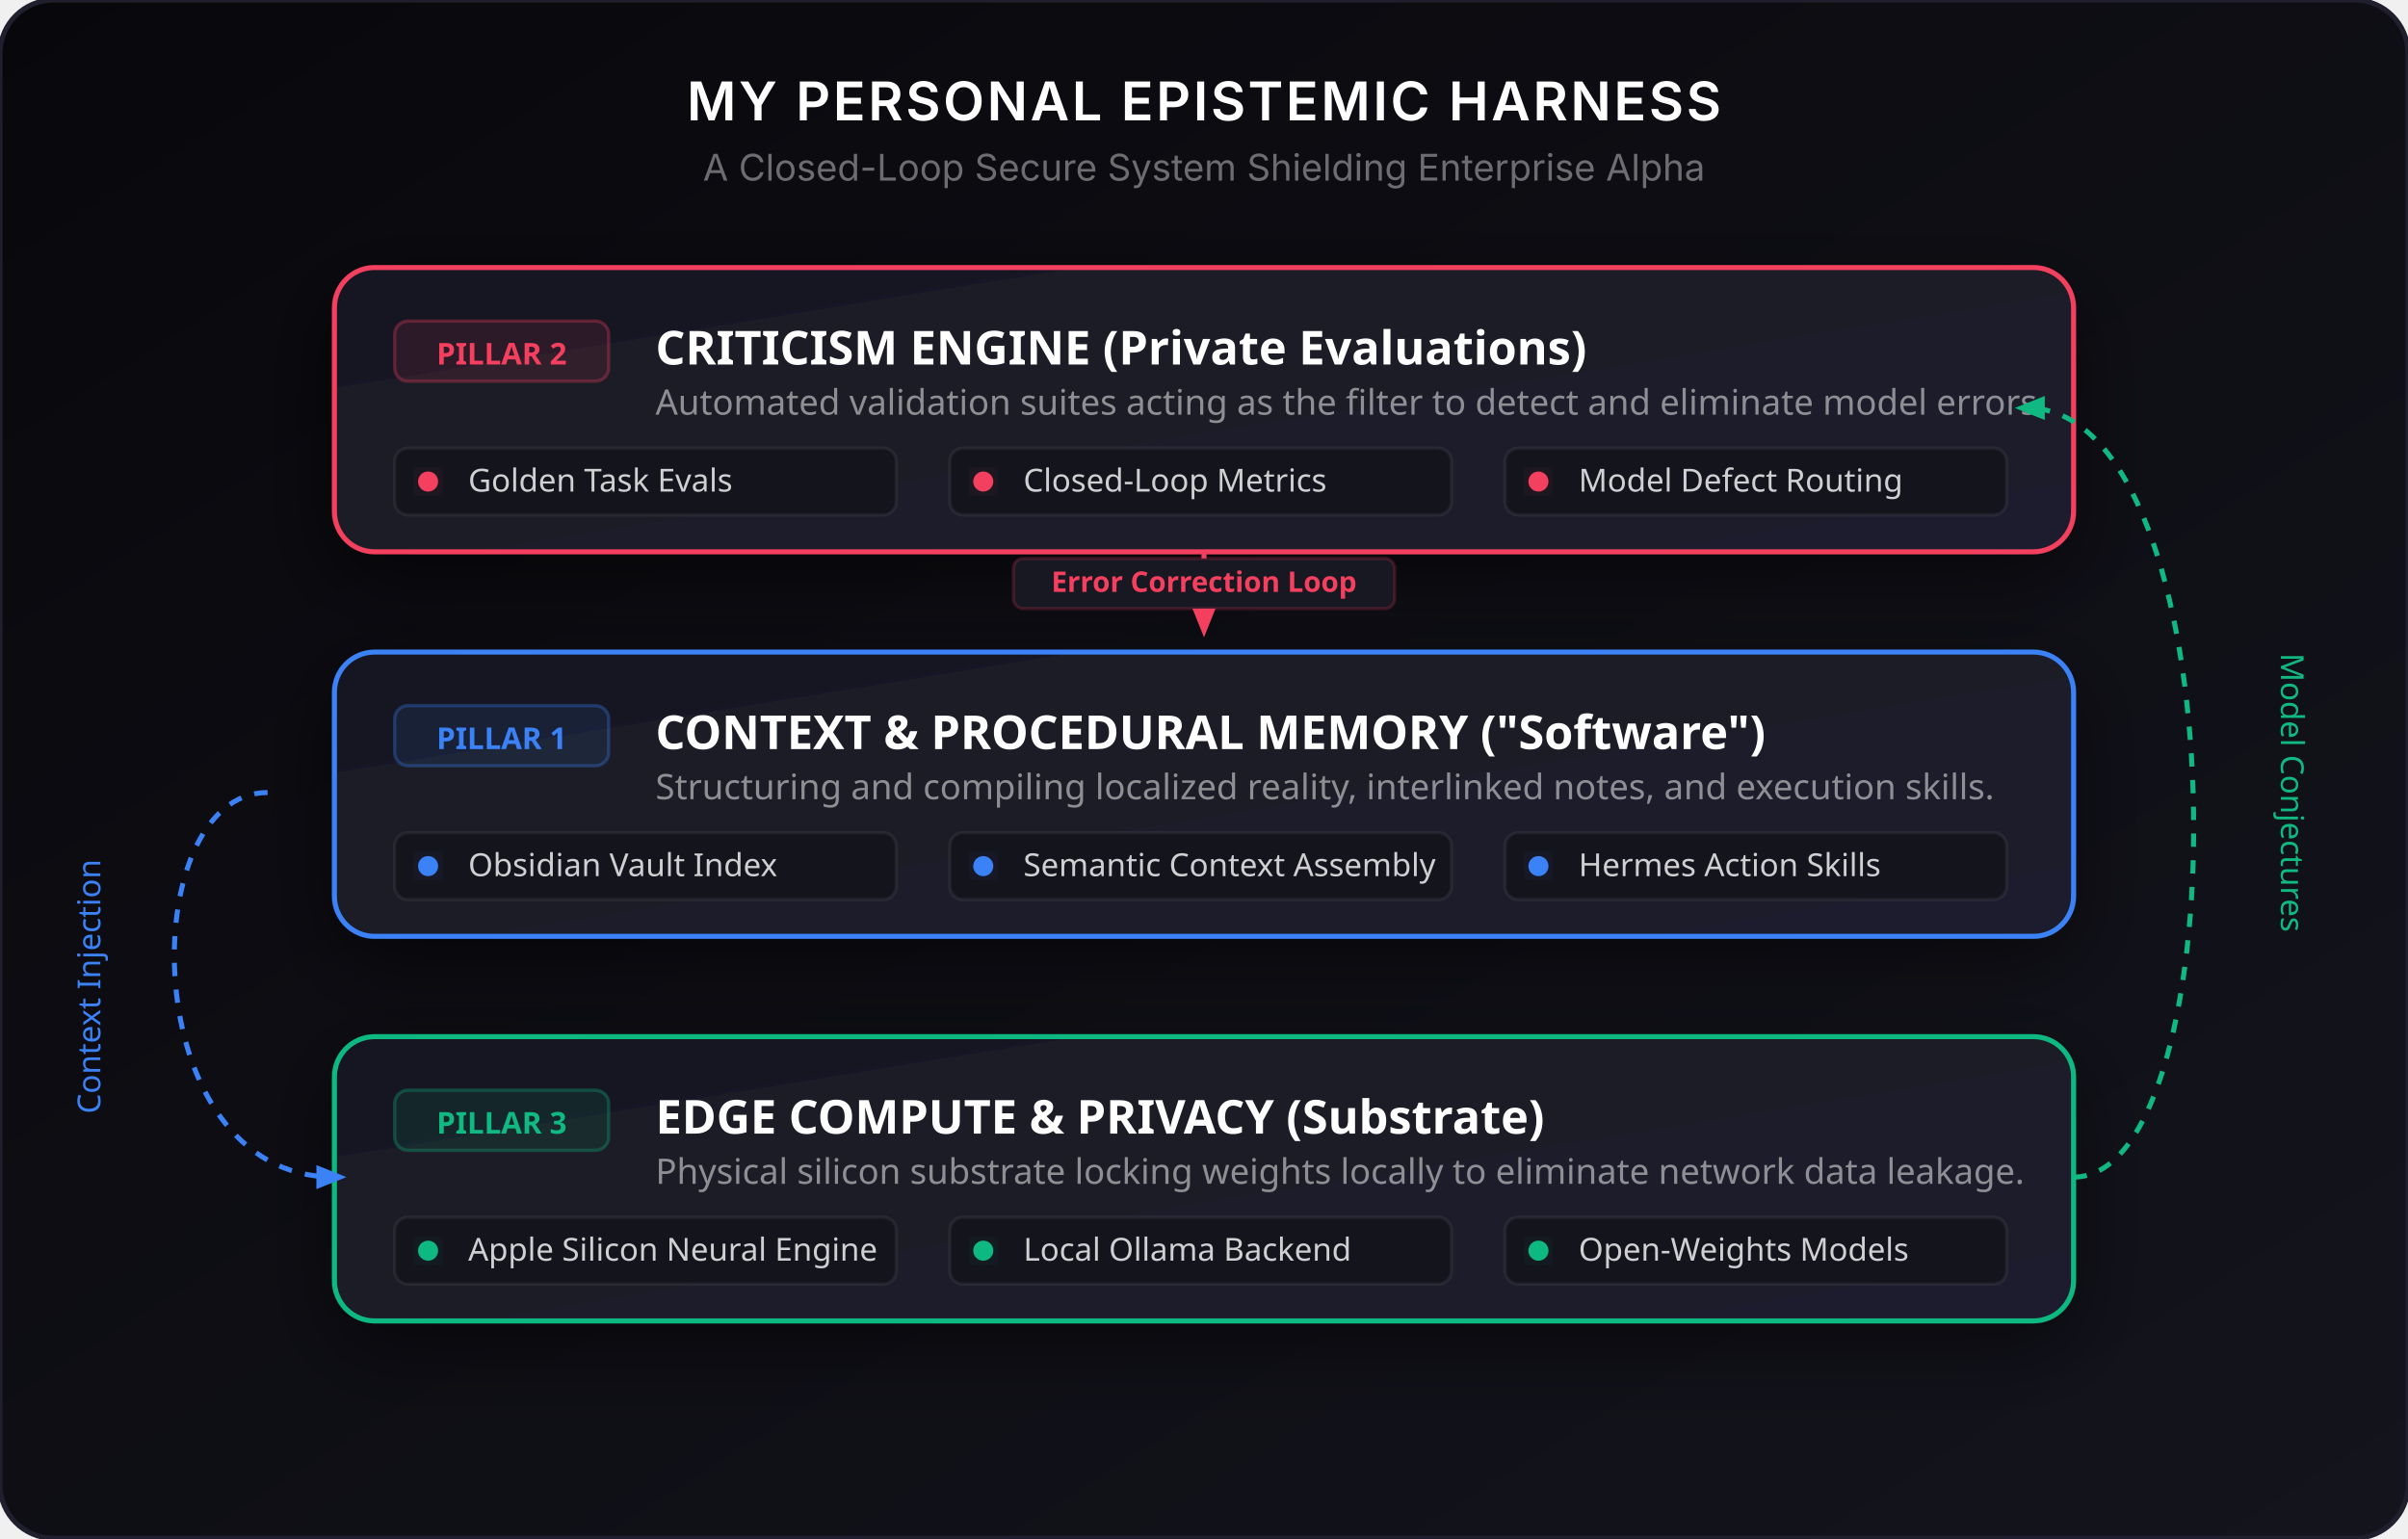
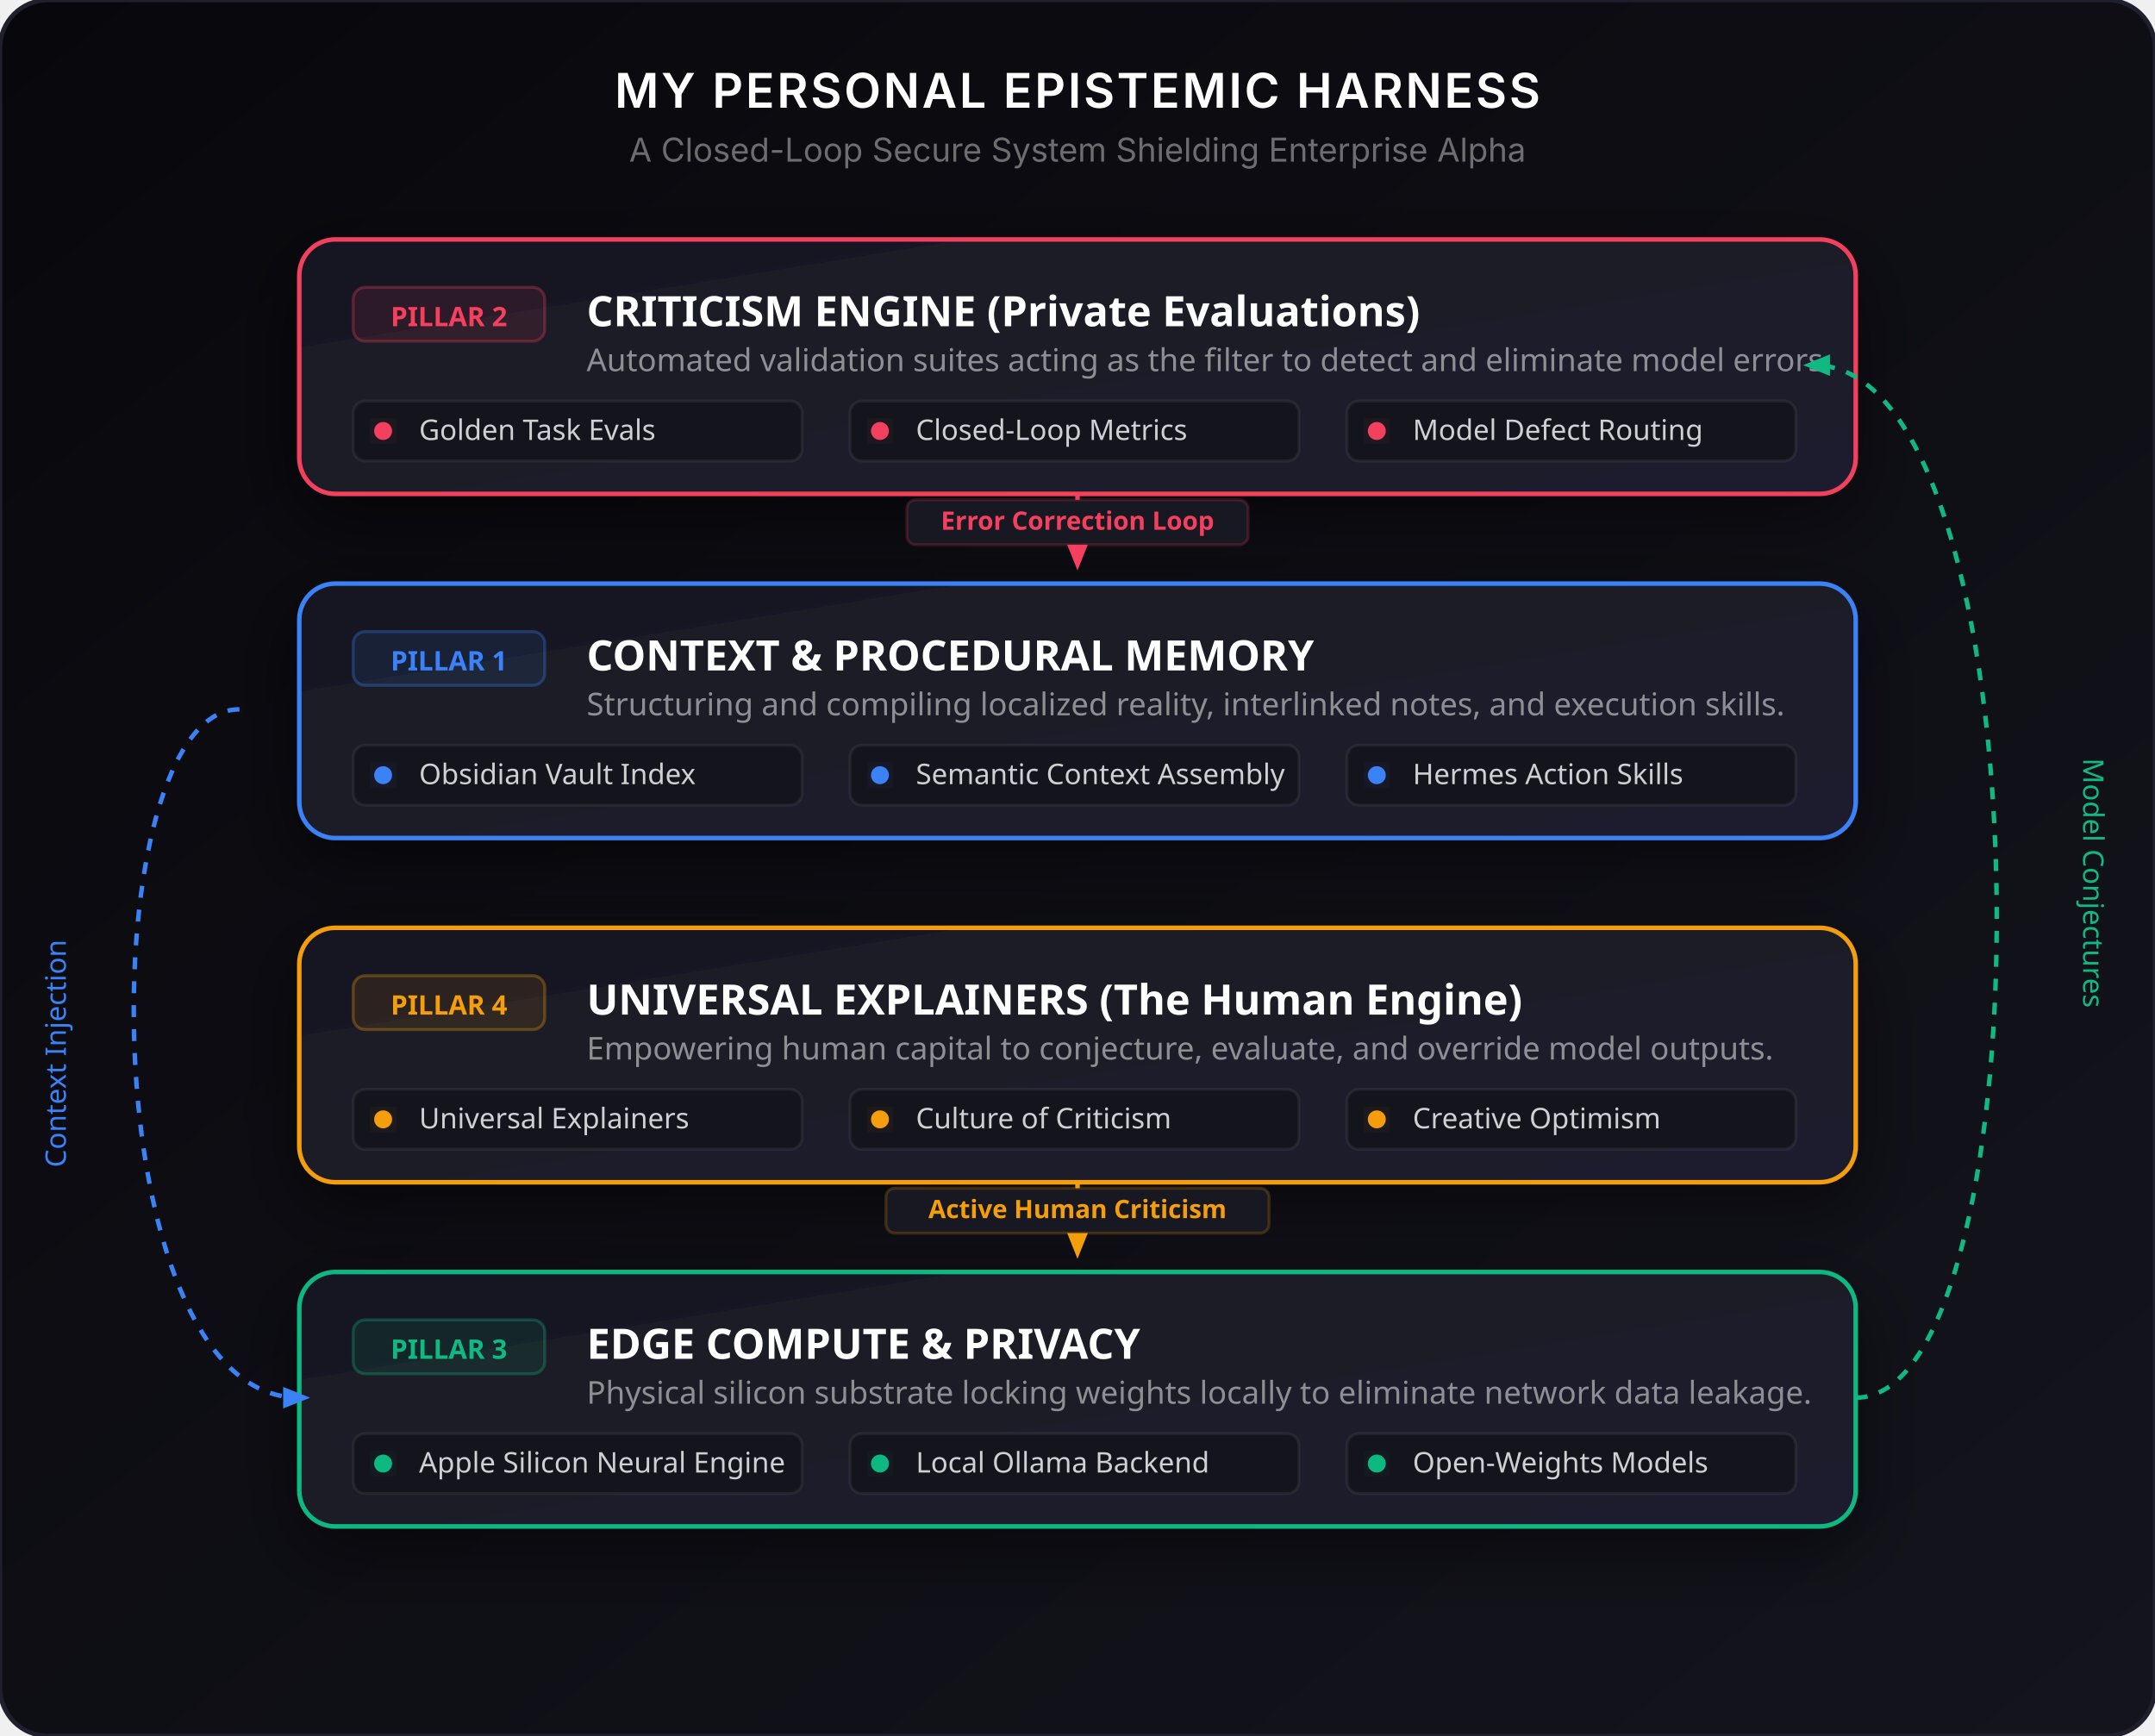
- <svg xmlns="http://www.w3.org/2000/svg" width="720" height="460" viewBox="0 0 720 460">
+ <svg xmlns="http://www.w3.org/2000/svg" width="720" height="580" viewBox="0 0 720 580">
  <defs>
    <filter id="card-shadow" x="-5%" y="-5%" width="110%" height="115%" filterUnits="userSpaceOnUse">
      <feDropShadow dx="0" dy="8" stdDeviation="12" flood-color="#000000" flood-opacity="0.5" />
    </filter>
    <filter id="glow-blue" x="-20%" y="-20%" width="140%" height="140%">
      <feGaussianBlur stdDeviation="6" result="blur" />
      <feComposite in="SourceGraphic" in2="blur" operator="over" />
    </filter>
    <filter id="glow-red" x="-20%" y="-20%" width="140%" height="140%">
      <feGaussianBlur stdDeviation="6" result="blur" />
      <feComposite in="SourceGraphic" in2="blur" operator="over" />
    </filter>
    <filter id="glow-green" x="-20%" y="-20%" width="140%" height="140%">
+       <feGaussianBlur stdDeviation="6" result="blur" />
+       <feComposite in="SourceGraphic" in2="blur" operator="over" />
+     </filter>
+     <filter id="glow-amber" x="-20%" y="-20%" width="140%" height="140%">
      <feGaussianBlur stdDeviation="6" result="blur" />
      <feComposite in="SourceGraphic" in2="blur" operator="over" />
    </filter>
    <linearGradient id="bg-grad" x1="0%" y1="0%" x2="100%" y2="100%">
      <stop offset="0%" stop-color="#08080c" />
      <stop offset="100%" stop-color="#14141d" />
    </linearGradient>
    <linearGradient id="card-grad" x1="0%" y1="0%" x2="100%" y2="100%">
      <stop offset="0%" stop-color="#181822" />
      <stop offset="100%" stop-color="#1f1f2e" />
    </linearGradient>
    <marker id="arrow-blue" viewBox="0 0 10 10" refX="6" refY="5" markerWidth="6" markerHeight="6" orient="auto-start-reverse">
      <path d="M 0 1 L 10 5 L 0 9 z" fill="#3B82F6" />
    </marker>
    <marker id="arrow-red" viewBox="0 0 10 10" refX="6" refY="5" markerWidth="6" markerHeight="6" orient="auto-start-reverse">
      <path d="M 0 1 L 10 5 L 0 9 z" fill="#F43F5E" />
    </marker>
    <marker id="arrow-green" viewBox="0 0 10 10" refX="6" refY="5" markerWidth="6" markerHeight="6" orient="auto-start-reverse">
      <path d="M 0 1 L 10 5 L 0 9 z" fill="#10B981" />
+     </marker>
+     <marker id="arrow-amber" viewBox="0 0 10 10" refX="6" refY="5" markerWidth="6" markerHeight="6" orient="auto-start-reverse">
+       <path d="M 0 1 L 10 5 L 0 9 z" fill="#F59E0B" />
    </marker>
  </defs>
  <rect width="100%" height="100%" rx="16" fill="url(#bg-grad)" stroke="#1f1f2e" stroke-width="1.5" />
  <text x="360" y="36" fill="#ffffff" font-family="system-ui, -apple-system" font-size="16" font-weight="600" letter-spacing="0.05em" text-anchor="middle">MY PERSONAL EPISTEMIC HARNESS</text>
  <text x="360" y="54" fill="rgba(255,255,255,0.4)" font-family="system-ui, -apple-system" font-size="11" text-anchor="middle">A Closed-Loop Secure System Shielding Enterprise Alpha</text>
  <g transform="translate(100, 80)">
    <rect width="520" height="85" rx="12" fill="url(#card-grad)" stroke="#F43F5E" stroke-width="1.5" filter="url(#card-shadow)" />
    <rect x="18" y="16" width="64" height="18" rx="4" fill="rgba(244,63,94,0.1)" stroke="rgba(244,63,94,0.3)" stroke-width="1" />
    <text x="50" y="29" fill="#F43F5E" font-family="system-ui" font-size="9" font-weight="700" text-anchor="middle">PILLAR 2</text>
    <text x="96" y="29" fill="#ffffff" font-family="system-ui" font-size="14" font-weight="600">CRITICISM ENGINE (Private Evaluations)</text>
    <text x="96" y="44" fill="rgba(255,255,255,0.5)" font-family="system-ui" font-size="10.5">Automated validation suites acting as the filter to detect and eliminate model errors.</text>
    <g transform="translate(18, 54)">
      <rect x="0" y="0" width="150" height="20" rx="4" fill="#14141d" stroke="rgba(255,255,255,0.06)" />
      <circle cx="10" cy="10" r="3" fill="#F43F5E" filter="url(#glow-red)" />
      <text x="22" y="13" fill="rgba(255,255,255,0.8)" font-family="system-ui" font-size="9.5">Golden Task Evals</text>
      <rect x="166" y="0" width="150" height="20" rx="4" fill="#14141d" stroke="rgba(255,255,255,0.06)" />
      <circle cx="176" cy="10" r="3" fill="#F43F5E" filter="url(#glow-red)" />
      <text x="188" y="13" fill="rgba(255,255,255,0.8)" font-family="system-ui" font-size="9.5">Closed-Loop Metrics</text>
      <rect x="332" y="0" width="150" height="20" rx="4" fill="#14141d" stroke="rgba(255,255,255,0.06)" />
      <circle cx="342" cy="10" r="3" fill="#F43F5E" filter="url(#glow-red)" />
      <text x="354" y="13" fill="rgba(255,255,255,0.8)" font-family="system-ui" font-size="9.5">Model Defect Routing</text>
    </g>
  </g>
  <g transform="translate(100, 195)">
    <rect width="520" height="85" rx="12" fill="url(#card-grad)" stroke="#3B82F6" stroke-width="1.5" filter="url(#card-shadow)" />
    <rect x="18" y="16" width="64" height="18" rx="4" fill="rgba(59,130,246,0.1)" stroke="rgba(59,130,246,0.3)" stroke-width="1" />
    <text x="50" y="29" fill="#3B82F6" font-family="system-ui" font-size="9" font-weight="700" text-anchor="middle">PILLAR 1</text>
-     <text x="96" y="29" fill="#ffffff" font-family="system-ui" font-size="14" font-weight="600">CONTEXT &amp; PROCEDURAL MEMORY ("Software")</text>
+     <text x="96" y="29" fill="#ffffff" font-family="system-ui" font-size="14" font-weight="600">CONTEXT &amp; PROCEDURAL MEMORY</text>
    <text x="96" y="44" fill="rgba(255,255,255,0.5)" font-family="system-ui" font-size="10.5">Structuring and compiling localized reality, interlinked notes, and execution skills.</text>
    <g transform="translate(18, 54)">
      <rect x="0" y="0" width="150" height="20" rx="4" fill="#14141d" stroke="rgba(255,255,255,0.06)" />
      <circle cx="10" cy="10" r="3" fill="#3B82F6" filter="url(#glow-blue)" />
      <text x="22" y="13" fill="rgba(255,255,255,0.8)" font-family="system-ui" font-size="9.5">Obsidian Vault Index</text>
      <rect x="166" y="0" width="150" height="20" rx="4" fill="#14141d" stroke="rgba(255,255,255,0.06)" />
      <circle cx="176" cy="10" r="3" fill="#3B82F6" filter="url(#glow-blue)" />
      <text x="188" y="13" fill="rgba(255,255,255,0.8)" font-family="system-ui" font-size="9.5">Semantic Context Assembly</text>
      <rect x="332" y="0" width="150" height="20" rx="4" fill="#14141d" stroke="rgba(255,255,255,0.06)" />
      <circle cx="342" cy="10" r="3" fill="#3B82F6" filter="url(#glow-blue)" />
      <text x="354" y="13" fill="rgba(255,255,255,0.8)" font-family="system-ui" font-size="9.5">Hermes Action Skills</text>
    </g>
  </g>
  <g transform="translate(100, 310)">
+     <rect width="520" height="85" rx="12" fill="url(#card-grad)" stroke="#F59E0B" stroke-width="1.5" filter="url(#card-shadow)" />
+     <rect x="18" y="16" width="64" height="18" rx="4" fill="rgba(245,158,11,0.1)" stroke="rgba(245,158,11,0.3)" stroke-width="1" />
+     <text x="50" y="29" fill="#F59E0B" font-family="system-ui" font-size="9" font-weight="700" text-anchor="middle">PILLAR 4</text>
+     <text x="96" y="29" fill="#ffffff" font-family="system-ui" font-size="14" font-weight="600">UNIVERSAL EXPLAINERS (The Human Engine)</text>
+     <text x="96" y="44" fill="rgba(255,255,255,0.5)" font-family="system-ui" font-size="10.5">Empowering human capital to conjecture, evaluate, and override model outputs.</text>
+     <g transform="translate(18, 54)">
+       <rect x="0" y="0" width="150" height="20" rx="4" fill="#14141d" stroke="rgba(255,255,255,0.06)" />
+       <circle cx="10" cy="10" r="3" fill="#F59E0B" filter="url(#glow-amber)" />
+       <text x="22" y="13" fill="rgba(255,255,255,0.8)" font-family="system-ui" font-size="9.5">Universal Explainers</text>
+       <rect x="166" y="0" width="150" height="20" rx="4" fill="#14141d" stroke="rgba(255,255,255,0.06)" />
+       <circle cx="176" cy="10" r="3" fill="#F59E0B" filter="url(#glow-amber)" />
+       <text x="188" y="13" fill="rgba(255,255,255,0.8)" font-family="system-ui" font-size="9.5">Culture of Criticism</text>
+       <rect x="332" y="0" width="150" height="20" rx="4" fill="#14141d" stroke="rgba(255,255,255,0.06)" />
+       <circle cx="342" cy="10" r="3" fill="#F59E0B" filter="url(#glow-amber)" />
+       <text x="354" y="13" fill="rgba(255,255,255,0.8)" font-family="system-ui" font-size="9.5">Creative Optimism</text>
+     </g>
+   </g>
+   <g transform="translate(100, 425)">
    <rect width="520" height="85" rx="12" fill="url(#card-grad)" stroke="#10B981" stroke-width="1.5" filter="url(#card-shadow)" />
    <rect x="18" y="16" width="64" height="18" rx="4" fill="rgba(16,185,129,0.1)" stroke="rgba(16,185,129,0.3)" stroke-width="1" />
    <text x="50" y="29" fill="#10B981" font-family="system-ui" font-size="9" font-weight="700" text-anchor="middle">PILLAR 3</text>
-     <text x="96" y="29" fill="#ffffff" font-family="system-ui" font-size="14" font-weight="600">EDGE COMPUTE &amp; PRIVACY (Substrate)</text>
+     <text x="96" y="29" fill="#ffffff" font-family="system-ui" font-size="14" font-weight="600">EDGE COMPUTE &amp; PRIVACY</text>
    <text x="96" y="44" fill="rgba(255,255,255,0.5)" font-family="system-ui" font-size="10.5">Physical silicon substrate locking weights locally to eliminate network data leakage.</text>
    <g transform="translate(18, 54)">
      <rect x="0" y="0" width="150" height="20" rx="4" fill="#14141d" stroke="rgba(255,255,255,0.06)" />
      <circle cx="10" cy="10" r="3" fill="#10B981" filter="url(#glow-green)" />
      <text x="22" y="13" fill="rgba(255,255,255,0.8)" font-family="system-ui" font-size="9.5">Apple Silicon Neural Engine</text>
      <rect x="166" y="0" width="150" height="20" rx="4" fill="#14141d" stroke="rgba(255,255,255,0.06)" />
      <circle cx="176" cy="10" r="3" fill="#10B981" filter="url(#glow-green)" />
      <text x="188" y="13" fill="rgba(255,255,255,0.8)" font-family="system-ui" font-size="9.5">Local Ollama Backend</text>
      <rect x="332" y="0" width="150" height="20" rx="4" fill="#14141d" stroke="rgba(255,255,255,0.06)" />
      <circle cx="342" cy="10" r="3" fill="#10B981" filter="url(#glow-green)" />
      <text x="354" y="13" fill="rgba(255,255,255,0.8)" font-family="system-ui" font-size="9.5">Open-Weights Models</text>
    </g>
  </g>
-   <path d="M 80 237 C 40 237, 40 352, 100 352" fill="none" stroke="#3B82F6" stroke-width="1.5" stroke-dasharray="4" marker-end="url(#arrow-blue)" />
-   <text x="30" y="295" fill="#3B82F6" font-family="system-ui" font-size="9.5" text-anchor="middle" transform="rotate(-90 30 295)">Context Injection</text>
-   <path d="M 620 352 C 670 352, 670 122, 606 122" fill="none" stroke="#10B981" stroke-width="1.5" stroke-dasharray="4" marker-end="url(#arrow-green)" />
-   <text x="682" y="237" fill="#10B981" font-family="system-ui" font-size="9.5" text-anchor="middle" transform="rotate(90 682 237)">Model Conjectures</text>
+   <path d="M 80 237 C 30 237, 30 467, 100 467" fill="none" stroke="#3B82F6" stroke-width="1.5" stroke-dasharray="4" marker-end="url(#arrow-blue)" />
+   <text x="22" y="352" fill="#3B82F6" font-family="system-ui" font-size="9.5" text-anchor="middle" transform="rotate(-90 22 352)">Context Injection</text>
+   <path d="M 620 467 C 685 467, 685 122, 606 122" fill="none" stroke="#10B981" stroke-width="1.5" stroke-dasharray="4" marker-end="url(#arrow-green)" />
+   <text x="696" y="295" fill="#10B981" font-family="system-ui" font-size="9.5" text-anchor="middle" transform="rotate(90 696 295)">Model Conjectures</text>
  <path d="M 360 165 L 360 187" fill="none" stroke="#F43F5E" stroke-width="1.5" marker-end="url(#arrow-red)" />
  <rect x="303" y="167" width="114" height="15" rx="3" fill="#181822" stroke="rgba(244,63,94,0.2)" stroke-width="1" />
  <text x="360" y="177" fill="#F43F5E" font-family="system-ui" font-size="8.5" font-weight="600" text-anchor="middle">Error Correction Loop</text>
+   <path d="M 360 395 L 360 417" fill="none" stroke="#F59E0B" stroke-width="1.5" marker-end="url(#arrow-amber)" />
+   <rect x="296" y="397" width="128" height="15" rx="3" fill="#181822" stroke="rgba(245,158,11,0.2)" stroke-width="1" />
+   <text x="360" y="407" fill="#F59E0B" font-family="system-ui" font-size="8.5" font-weight="600" text-anchor="middle">Active Human Criticism</text>
</svg>
